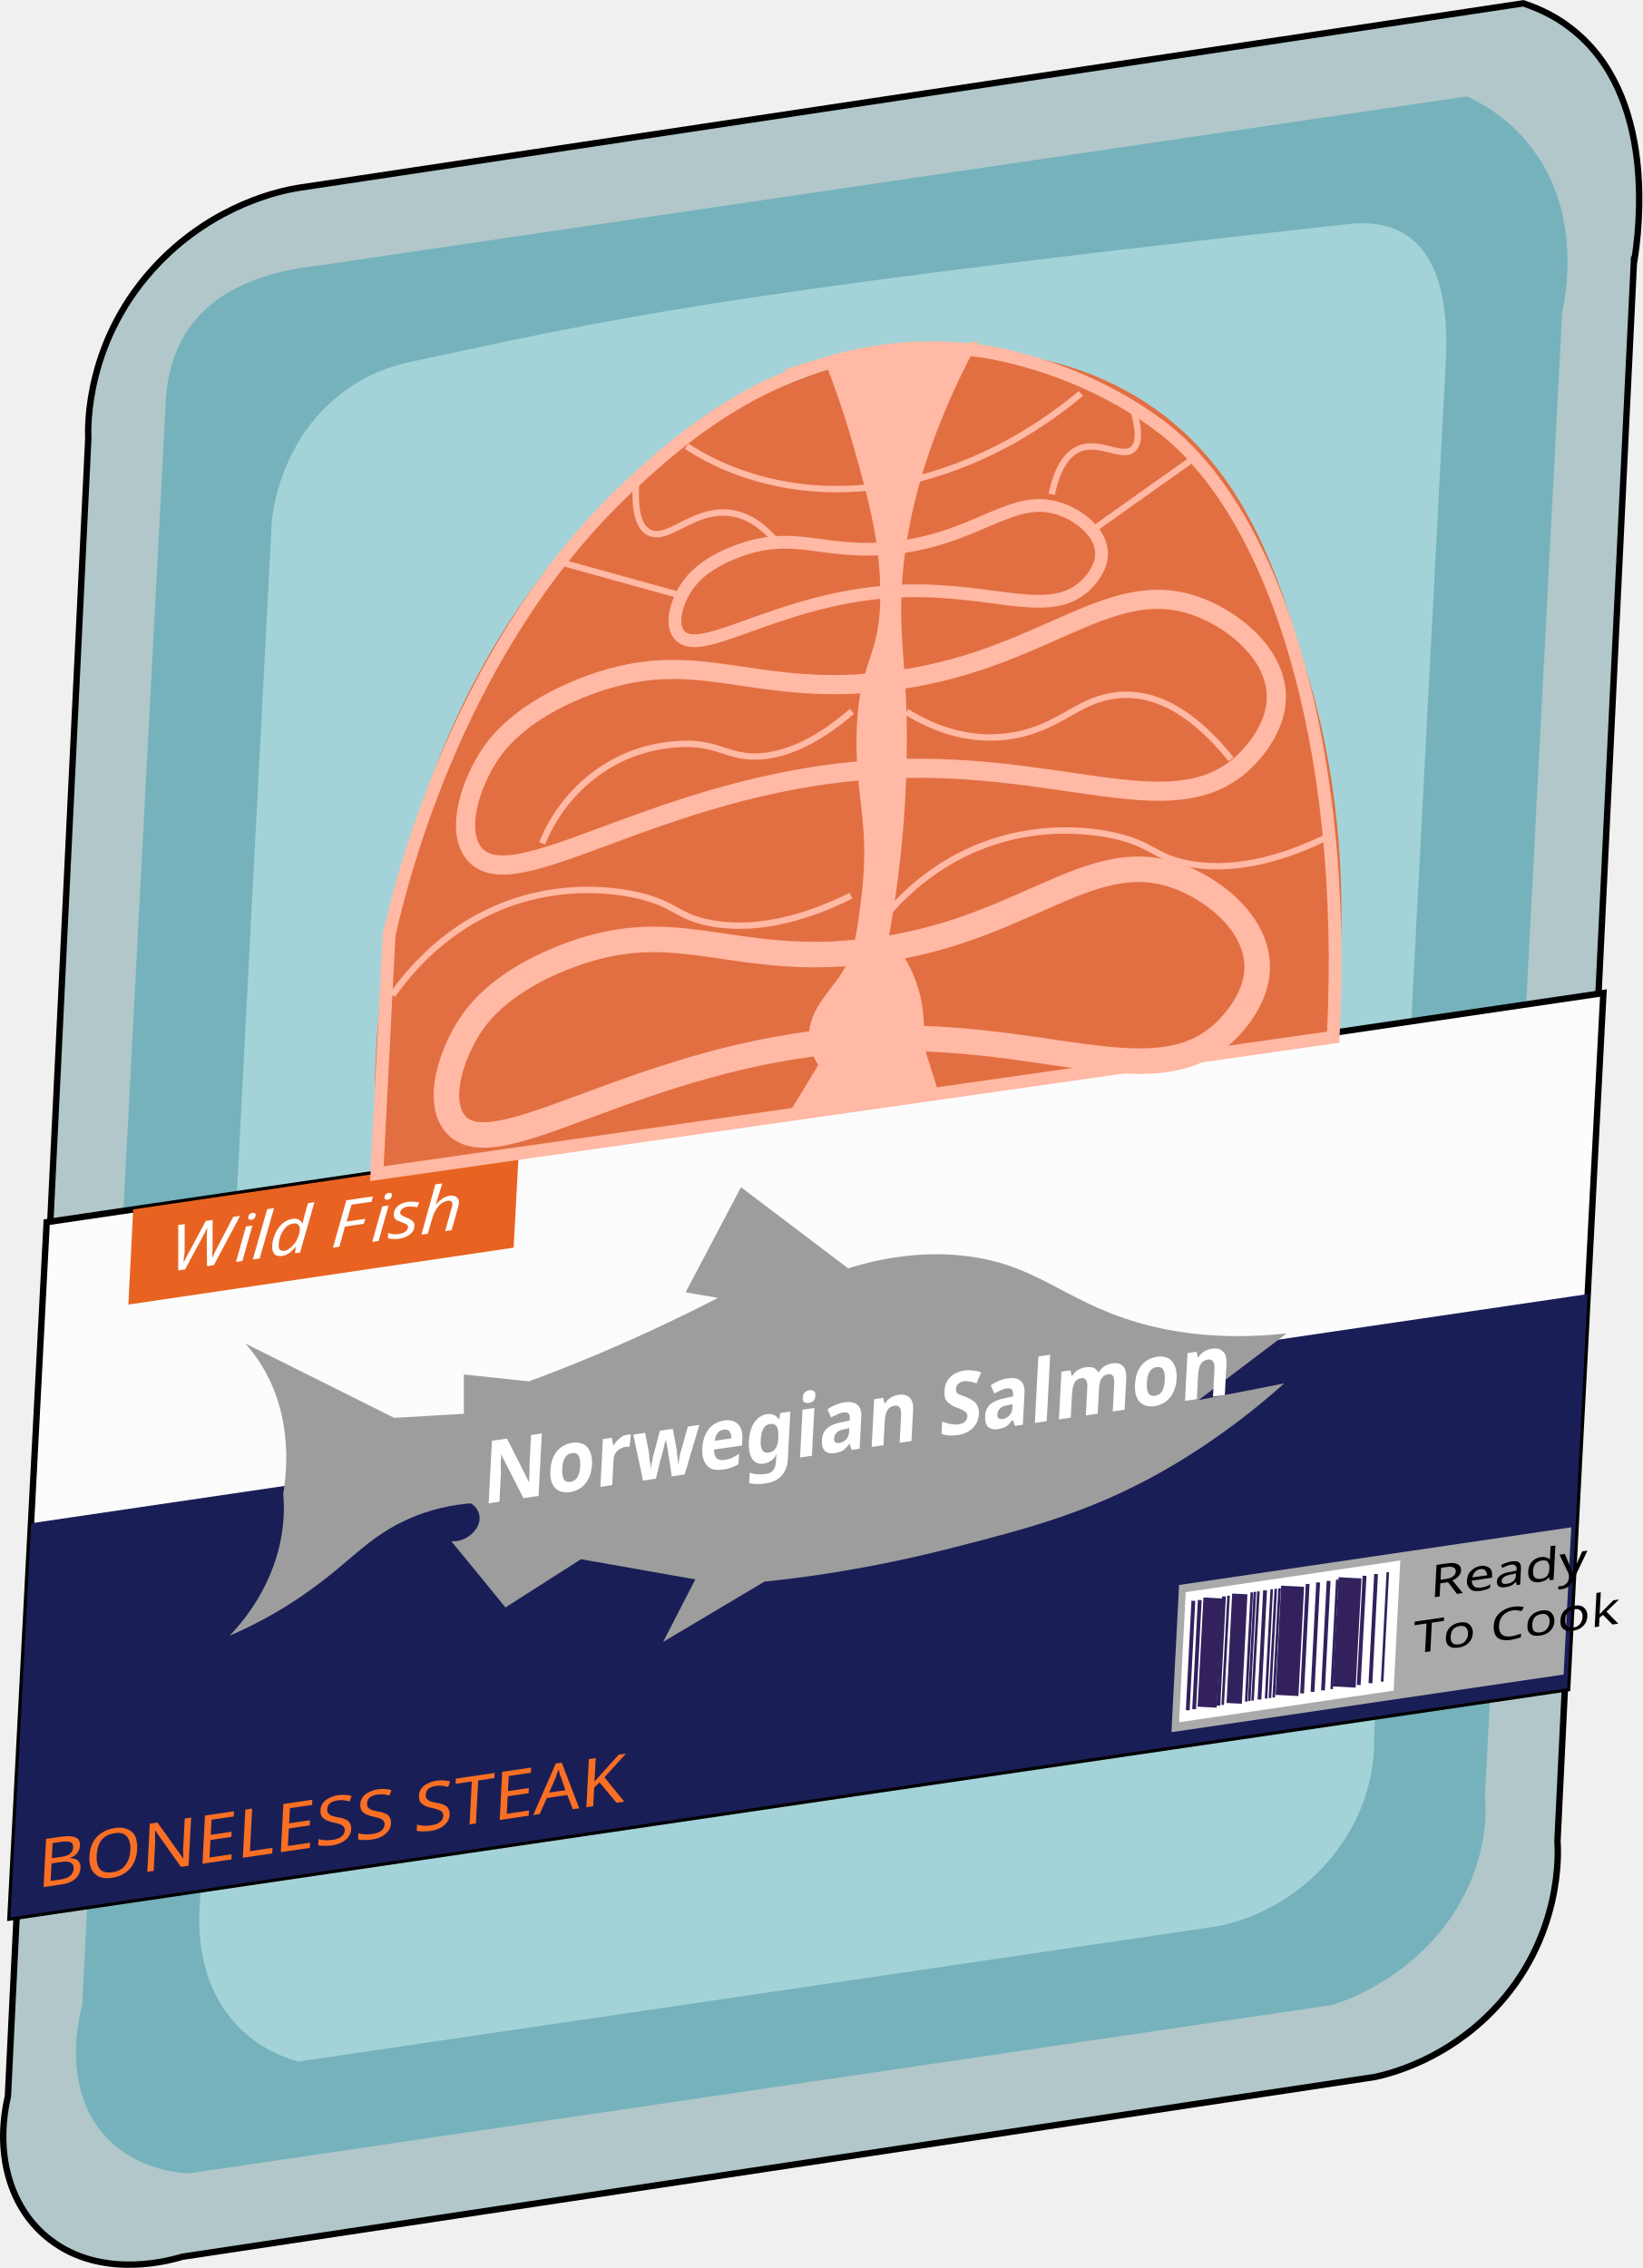
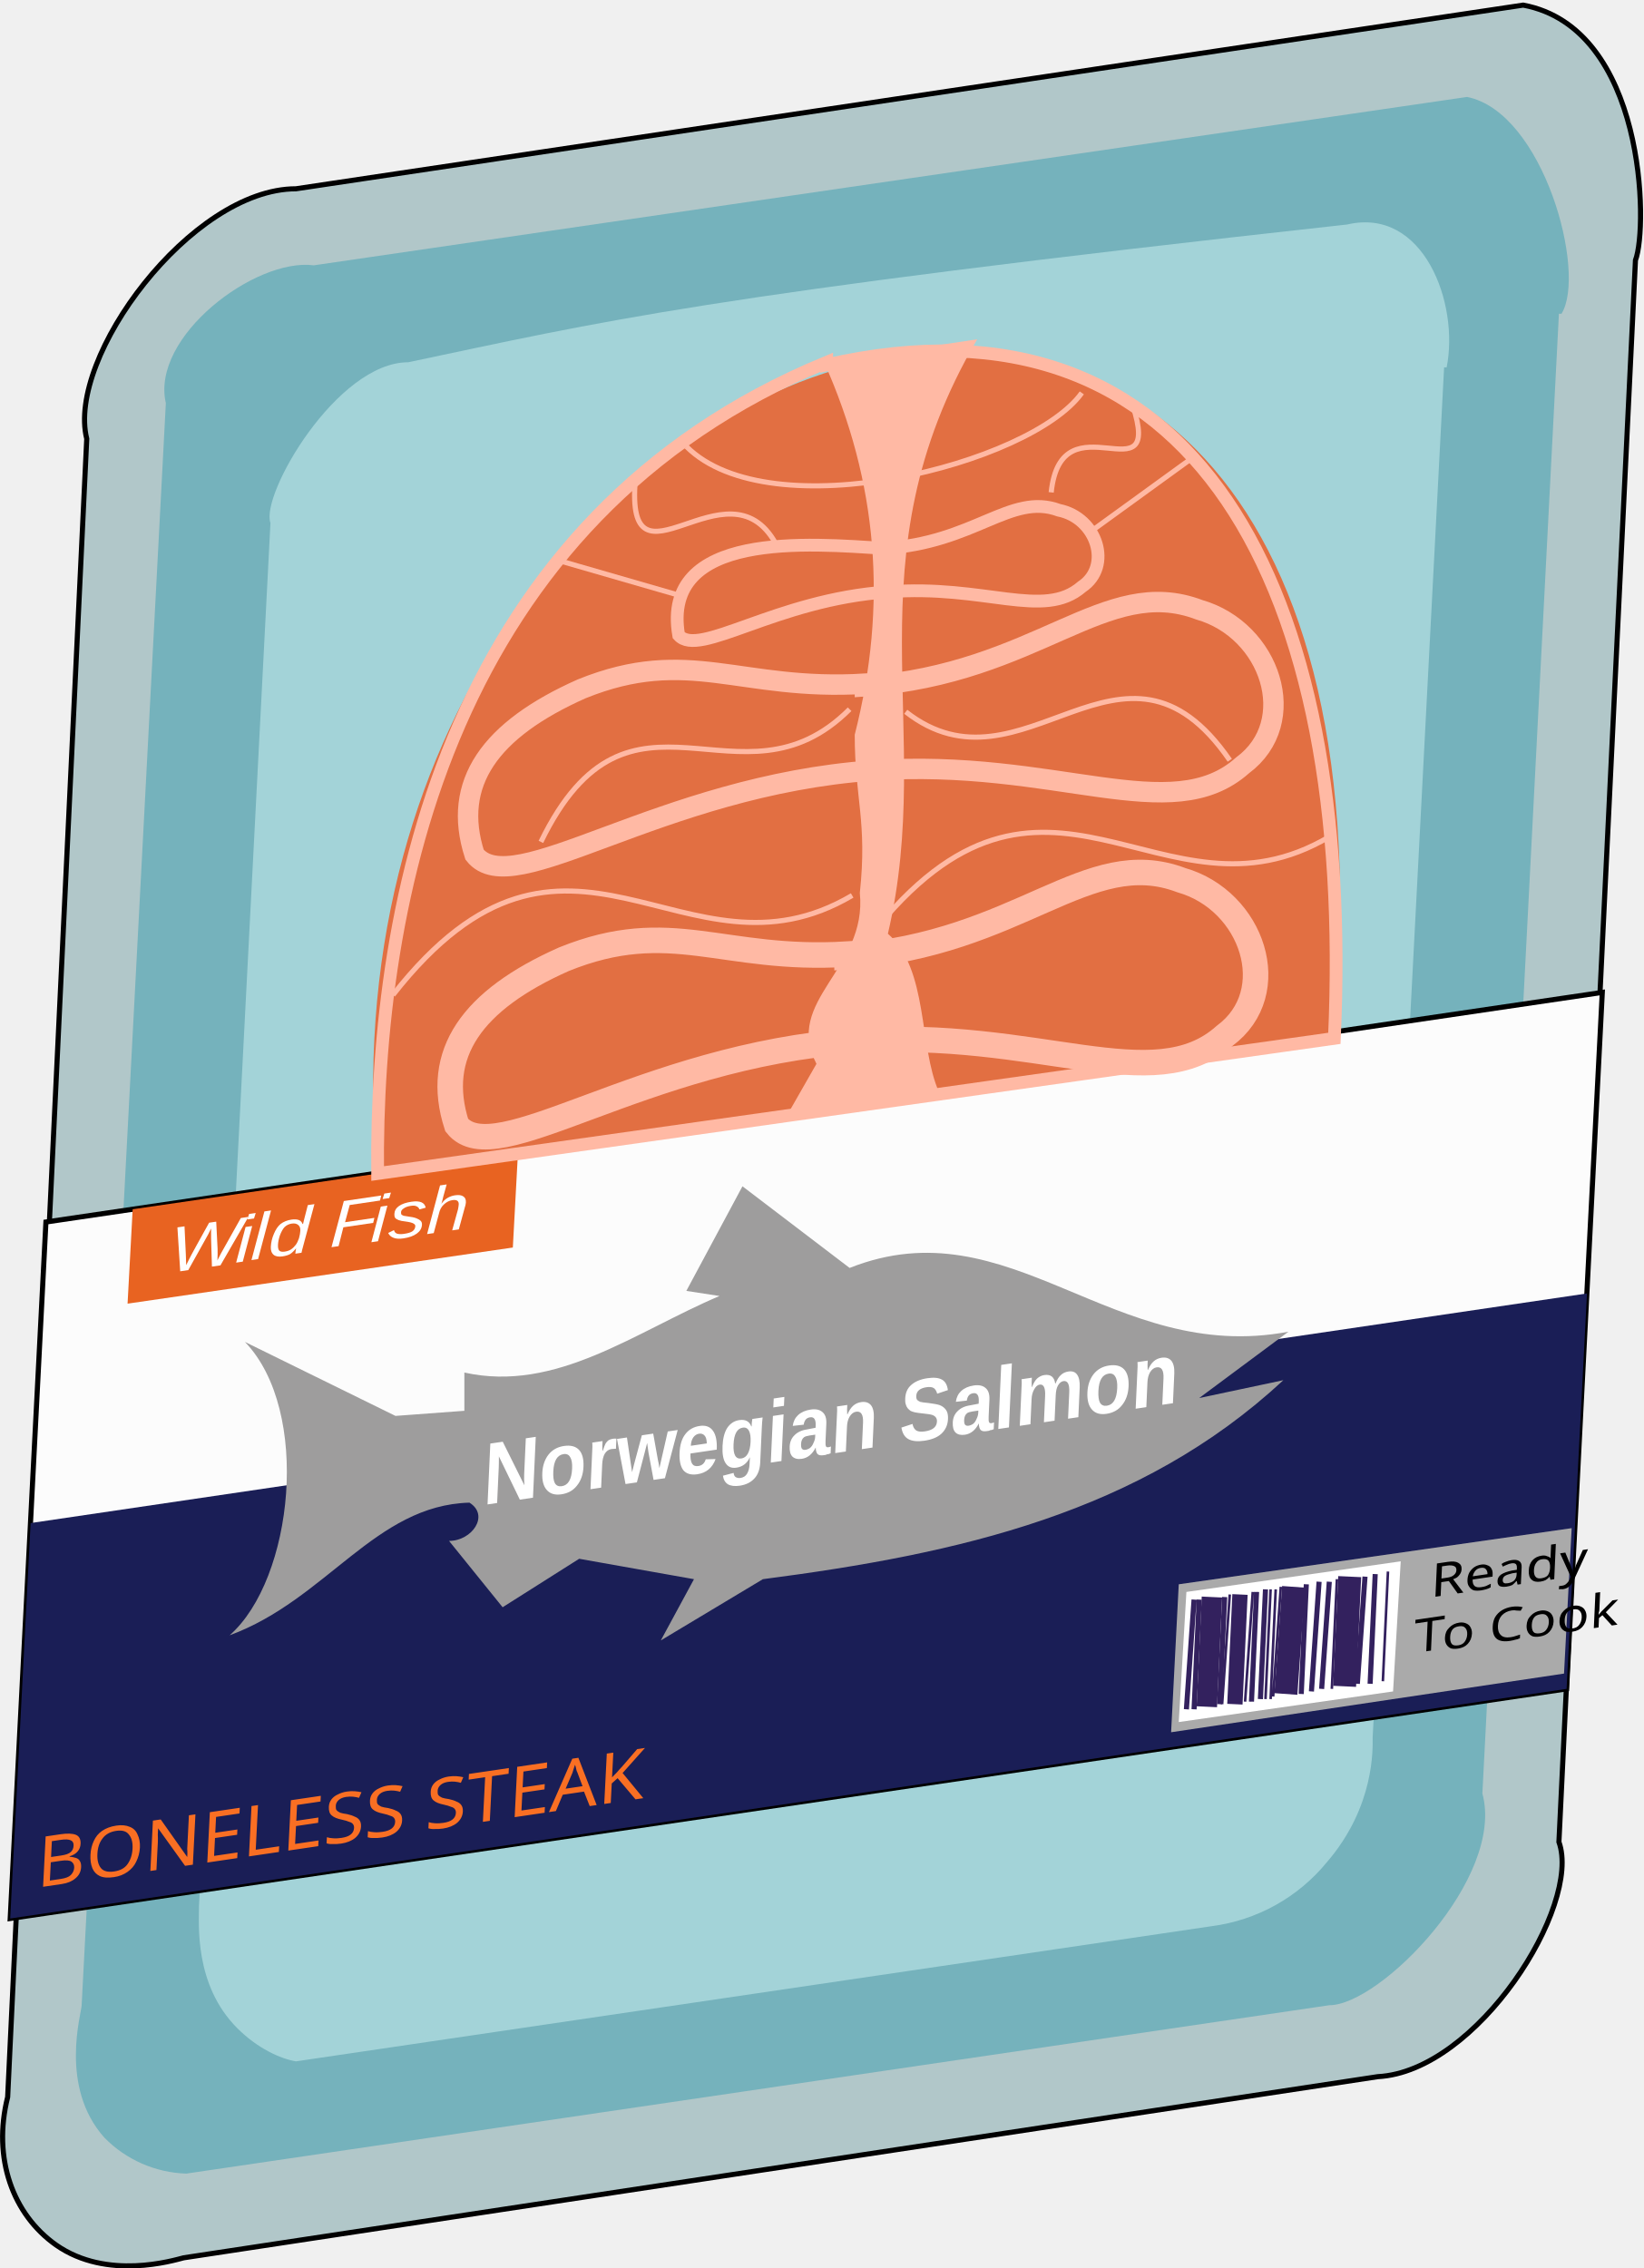
- <svg xmlns="http://www.w3.org/2000/svg" id="Layer_2" data-name="Layer 2" viewBox="0 0 64.37 88.89">
+ <svg xmlns="http://www.w3.org/2000/svg" id="Layer_2" data-name="Layer 2" version="1.1" viewBox="0 0 64.4 88.9">
  <defs>
-     <style>
-       .cls-1 {
-         letter-spacing: 0em;
-       }
- 
-       .cls-2 {
-         stroke-width: .1px;
-       }
- 
-       .cls-2, .cls-3, .cls-4, .cls-5, .cls-6, .cls-7, .cls-8, .cls-9, .cls-10, .cls-11, .cls-12 {
-         stroke-miterlimit: 10;
-       }
- 
-       .cls-2, .cls-3, .cls-4, .cls-5, .cls-6, .cls-7, .cls-8, .cls-9, .cls-12 {
-         fill: none;
-       }
- 
-       .cls-2, .cls-6, .cls-7, .cls-8, .cls-12 {
-         stroke: #33215e;
-       }
- 
-       .cls-13 {
-         fill: #aaa;
-       }
- 
-       .cls-13, .cls-14, .cls-15, .cls-16, .cls-17, .cls-18, .cls-19, .cls-20, .cls-21 {
-         stroke-width: 0px;
-       }
- 
-       .cls-14 {
-         fill: #e26f42;
-       }
- 
-       .cls-22 {
-         fill: #f96f23;
-         font-family: MyriadPro-Regular, 'Myriad Pro';
-         font-size: 2.66px;
-       }
- 
-       .cls-15 {
-         fill: #9e9d9d;
-       }
- 
-       .cls-16 {
-         fill: #e86321;
-       }
- 
-       .cls-23 {
-         fill: #000;
-         font-family: BrushScriptMT, 'Brush Script MT';
-         font-size: 1.77px;
-       }
- 
-       .cls-3 {
-         stroke-width: .5px;
-       }
- 
-       .cls-3, .cls-4, .cls-5, .cls-9 {
-         stroke: #ffb9a4;
-       }
- 
-       .cls-4, .cls-10, .cls-11 {
-         stroke-width: .25px;
-       }
- 
-       .cls-24 {
-         font-family: Skia-Bold, Skia;
-         font-size: 3.43px;
-         font-variation-settings: 'wght' 1, 'wdth' 1;
-         font-weight: 700;
-       }
- 
-       .cls-24, .cls-25, .cls-21 {
-         fill: #fff;
-       }
- 
-       .cls-25 {
-         font-family: AcuminConcept-Italic, 'Acumin Variable Concept';
-         font-size: 2.51px;
-         font-style: italic;
-         font-variation-settings: 'wght' 400, 'wdth' 100, 'slnt' 12;
-       }
- 
-       .cls-17 {
-         fill: #1a1e56;
-       }
- 
-       .cls-18 {
-         fill: #a3d3d8;
-       }
- 
-       .cls-26 {
-         letter-spacing: 0em;
-       }
- 
-       .cls-6 {
-         stroke-width: .9px;
-       }
- 
-       .cls-19 {
-         fill: #75b2bc;
-       }
- 
-       .cls-27 {
-         letter-spacing: .02em;
-       }
- 
-       .cls-7 {
-         stroke-width: .15px;
-       }
- 
-       .cls-28 {
-         letter-spacing: -.02em;
-       }
- 
-       .cls-8 {
-         stroke-width: .6px;
-       }
- 
-       .cls-20 {
-         fill: #ffb9a4;
-       }
- 
-       .cls-9, .cls-12 {
-         stroke-width: .75px;
-       }
- 
-       .cls-10 {
-         fill: #b1c7c9;
-       }
- 
-       .cls-10, .cls-11 {
-         stroke: #000;
-       }
- 
-       .cls-11 {
-         fill: #fcfcfc;
-       }
- 
-       .cls-29 {
-         letter-spacing: 0em;
-       }
-     </style>
+     <style>.cls-2,.cls-3,.cls-5,.cls-8{stroke-miterlimit:10;fill:none}.cls-2,.cls-3,.cls-5{stroke:#33215e}.cls-14,.cls-17,.cls-18{isolation:isolate}.cls-18{fill:#fff;font-family:Arial-ItalicMT,Arial;font-size:2.5px;font-style:italic}.cls-2{stroke-width:.2px}.cls-3{stroke-width:.9px}.cls-5{stroke-width:.1px}.cls-8{stroke:#ffb9a4}.cls-17{fill:#000;font-family:BrushScriptMT,"Brush Script MT";font-size:1.8px}.cls-8{stroke-width:.5px}</style>
  </defs>
-   <g id="Layer_1-2" data-name="Layer 1">
+   <g id="Layer_1-2" data-name="Layer 1-2">
    <g id="fish-package">
-       <path class="cls-10" d="M64.06,10.17c.16-1.05.92-6.46-2.52-9.08-.46-.36-1.06-.7-1.84-.96C43.69,2.54,27.67,4.96,11.65,7.37c-.65.11-3.21.63-5.43,2.93-2.87,2.97-2.78,6.44-2.76,6.89C2.41,38.85,1.36,60.51.31,82.16c-.55,2.39.15,4.61,1.86,5.77,2.03,1.39,4.57.64,4.97.52,15.59-2.35,31.18-4.7,46.76-7.05.68-.15,2.77-.7,4.61-2.6,2.75-2.84,2.56-6.25,2.53-6.64,1-20.66,2-41.33,3-61.99Z" />
-       <path class="cls-19" d="M61.21,12.31c.18-.81.68-3.6-.85-6.04-.91-1.44-2.14-2.16-2.87-2.49-15.05,2.22-30.11,4.43-45.16,6.65-1.3.15-3.44.59-4.73,2.18-1.01,1.25-1.08,2.68-1.11,3.22-.17,3.58-1.51,28.51-3.27,62.77-.09.33-.87,3.24.95,5.17,1.14,1.21,2.67,1.38,3.23,1.41,14.94-2.2,29.87-4.4,44.81-6.6.42-.13,3.2-1.03,4.89-3.8,1.24-2.04,1.15-3.87,1.1-4.45,1.01-19.34,2.01-38.68,3.02-58.02Z" />
-       <path class="cls-18" d="M56.65,14.38c.12-1.76,0-4.32-1.69-5.26-.87-.48-1.83-.37-2.19-.33-25.36,2.78-29.16,3.79-36.76,5.41-.6.13-1.63.44-2.67,1.25-2.38,1.86-2.66,4.68-2.69,5.02-.94,18.07-1.88,36.15-2.82,54.22-.05.65-.16,3.06,1.54,4.77.79.8,1.69,1.16,2.31,1.34,11.96-1.76,23.92-3.52,35.88-5.28.38-.06,2.65-.45,4.47-2.54,1.92-2.2,1.84-4.54,1.82-4.89.93-17.9,1.86-35.8,2.8-53.7Z" />
-       <polygon class="cls-11" points="1.83 47.9 .41 75.15 61.42 66.17 62.84 38.92 1.83 47.9" />
-       <polygon class="cls-17" points="1.22 59.7 .41 75.15 61.42 66.17 62.22 50.72 1.22 59.7" />
-       <text />
-       <text class="cls-22" transform="translate(1.44 74) rotate(-8.37) scale(1.08 .98) skewX(-10.34)">
+       <path d="M64.1 10.2c.5-1.3.4-9.1-4.4-10L11.6 7.4c-4.1 0-9 6.6-8.2 9.8l-3.1 65c-.6 2.4.2 4.6 1.9 5.8 2 1.4 4.6.6 5 .5L54 81.4c3.9-.2 8-6.7 7.1-9.2l3-62Z" style="stroke:#000;stroke-width:.2px;fill:#b1c7c9;stroke-miterlimit:10" />
+       <path d="M61.2 12.3c1-1.6-.7-7.9-3.7-8.5l-45.2 6.6c-2.3-.3-6.4 2.8-5.8 5.4L3.2 78.6c0 .3-.9 3.2.9 5.2a4.7 4.7 0 0 0 3.2 1.4l44.8-6.6c2 0 6.9-5 6-8.3l3-58Z" style="fill:#75b2bc;stroke-width:0" />
+       <path d="M56.7 14.4c.5-2.5-.9-6.3-3.9-5.6-25.4 2.8-29.2 3.8-36.8 5.4-2.8 0-5.8 5.2-5.4 6.3L7.8 74.7c0 .7-.2 3.1 1.5 4.8.8.8 1.7 1.2 2.3 1.3l35.9-5.3A7 7 0 0 0 52 73c1.9-2.2 1.8-4.5 1.8-4.9l2.8-53.7Z" style="fill:#a3d3d8;stroke-width:0" />
+       <path d="M1.8 47.9.4 75.2l61-9 1.4-27.3-61 9z" style="fill:#fcfcfc;stroke:#000;stroke-width:.2px;stroke-miterlimit:10" />
+       <path d="M1.2 59.7.4 75.2l61-9 .8-15.5-61 9z" style="stroke-width:0;fill:#1a1e56" />
+       <text class="cls-14" style="fill:#f96f23;font-family:MyriadPro-Regular,&quot;Myriad Pro&quot;;font-size:2.7px;isolation:isolate" transform="matrix(1.0882 -.1606913 -.05167635 1.018475 1.4 74)">
        <tspan x="0" y="0">BONELESS STEAK</tspan>
      </text>
-       <path class="cls-15" d="M9.6,52.64c.39.43,1.02,1.25,1.37,2.54.38,1.41.24,2.69.13,3.37.05.51.05,1.28-.19,2.21-.45,1.72-1.47,2.89-1.91,3.35,1.38-.6,2.42-1.26,3.1-1.75,1.65-1.17,2.24-2.02,3.68-2.72,1.09-.53,2.05-.67,2.67-.72.24.14.38.4.34.68-.06.41-.54.84-1.1.81.71.86,1.42,1.73,2.12,2.59l2.96-1.89,4.48.79-1.26,2.45,3.97-2.36c2.99-.31,5.51-.85,7.38-1.33,3.17-.81,5.71-1.48,8.76-3.31,1.85-1.11,3.28-2.28,4.23-3.13-1.12.22-2.23.44-3.35.65,1.15-.87,2.3-1.74,3.45-2.61-2.66.29-4.58-.06-5.85-.43-2.94-.86-3.96-2.32-6.87-2.62-1.81-.19-3.42.17-4.47.5-1.4-1.06-2.8-2.12-4.2-3.18l-2.17,4.12,1.27.22c-.68.35-1.37.69-2.09,1.03-1.86.88-3.64,1.62-5.32,2.24-.85-.09-1.7-.18-2.55-.27v1.54s-2.73.16-2.73.16l-5.87-2.93Z" />
-       <text class="cls-24" transform="translate(18.87 58.96) rotate(-8.37) scale(.91 .98) skewX(-12.22)">
+       <path d="M9.6 52.6c2.6 2.7 1.9 9.3-.6 11.5 3.8-1.4 5.7-5.1 9.4-5.2.8.5.1 1.5-.8 1.5l2.1 2.6 3-1.9 4.5.8-1.3 2.4 4-2.4c7.7-1 14.8-2.6 20.4-7.8l-3.3.7 3.5-2.6c-6.9 1.3-10.9-5-17.2-2.5l-4.2-3.2-2.2 4.1 1.3.2c-3.3 1.4-6.4 3.8-10 3v1.5l-2.7.2-5.9-2.9Z" style="fill:#9e9d9d;stroke-width:0" />
+       <text class="cls-14" style="font-family:Arial-BoldMT,Arial;font-size:3.4px;font-weight:700;fill:#fff;isolation:isolate" transform="matrix(.8903451 -.1314747 -.0464164 1.017698 18.9 59)">
        <tspan x="0" y="0">Norwegian Salmon</tspan>
      </text>
-       <polygon class="cls-13" points="46.21 62.12 45.91 67.89 61.28 65.63 61.58 59.86 46.21 62.12" />
-       <polygon class="cls-21" points="46.47 62.4 46.21 67.5 54.62 66.26 54.88 61.16 46.47 62.4" />
-       <line class="cls-7" x1="46.55" y1="67.03" x2="46.77" y2="62.74" />
-       <line class="cls-7" x1="46.8" y1="66.99" x2="47.02" y2="62.71" />
-       <line class="cls-12" x1="47.31" y1="66.91" x2="47.54" y2="62.63" />
-       <line class="cls-7" x1="47.75" y1="66.85" x2="47.97" y2="62.57" />
-       <line class="cls-2" x1="47.92" y1="66.82" x2="48.15" y2="62.54" />
-       <line class="cls-8" x1="48.37" y1="66.76" x2="48.59" y2="62.47" />
-       <line class="cls-2" x1="48.84" y1="66.69" x2="49.06" y2="62.41" />
-       <line class="cls-2" x1="48.96" y1="66.67" x2="49.18" y2="62.39" />
-       <line class="cls-2" x1="49.09" y1="66.65" x2="49.32" y2="62.37" />
-       <line class="cls-2" x1="49.62" y1="66.57" x2="49.84" y2="62.29" />
-       <line class="cls-2" x1="49.77" y1="66.55" x2="50" y2="62.27" />
-       <line class="cls-2" x1="49.92" y1="66.53" x2="50.15" y2="62.25" />
-       <line class="cls-6" x1="50.44" y1="66.45" x2="50.66" y2="62.17" />
-       <line class="cls-7" x1="49.36" y1="66.61" x2="49.58" y2="62.33" />
-       <line class="cls-7" x1="51.85" y1="66.25" x2="52.07" y2="61.96" />
-       <line class="cls-2" x1="54.17" y1="65.91" x2="54.39" y2="61.62" />
-       <line class="cls-2" x1="52.19" y1="66.2" x2="52.41" y2="61.91" />
-       <line class="cls-6" x1="52.68" y1="66.12" x2="52.91" y2="61.84" />
-       <line class="cls-7" x1="53.25" y1="66.04" x2="53.48" y2="61.76" />
-       <line class="cls-7" x1="53.71" y1="65.97" x2="53.93" y2="61.69" />
-       <line class="cls-7" x1="51.03" y1="66.37" x2="51.25" y2="62.08" />
-       <line class="cls-7" x1="51.44" y1="66.31" x2="51.66" y2="62.02" />
-       <text class="cls-23" transform="translate(55.47 62.71) rotate(-8.37) scale(1.22 .98) skewX(-9.16)">
-         <tspan x="0" y="0" xml:space="preserve"> Ready </tspan>
-         <tspan class="cls-28" x="0" y="2.12">T</tspan>
-         <tspan x=".97" y="2.12">o Cook</tspan>
-       </text>
-       <polygon class="cls-16" points="5.22 47.4 5.03 51.13 20.13 48.9 20.33 45.18 5.22 47.4" />
-       <text class="cls-25" transform="translate(6.59 49.85) rotate(-8.37) scale(1.16 .98) skewX(-9.6)">
-         <tspan class="cls-29" x="0" y="0">W</tspan>
-         <tspan class="cls-1" x="2.24" y="0">i</tspan>
-         <tspan x="2.83" y="0">l</tspan>
-         <tspan class="cls-27" x="3.41" y="0">d</tspan>
-         <tspan x="4.89" y="0"> </tspan>
-         <tspan class="cls-26" x="5.52" y="0">F</tspan>
-         <tspan class="cls-29" x="6.89" y="0">i</tspan>
-         <tspan x="7.49" y="0">sh</tspan>
-       </text>
-       <path class="cls-14" d="M14.79,46.16c-.84-11.4,3.34-22.48,11.25-28.36,1.76-1.31,4.45-2.92,8.18-3.84,2.15-.34,6.14-.66,9.81,1.3,4.69,2.5,6.07,7.23,7.28,11.38.81,2.78,1.77,7.55.95,14-12.49,1.84-24.98,3.68-37.47,5.51Z" />
-       <path class="cls-9" d="M33.93,26.79c-4.92.34-6.88-1.53-11.15.18-2.27.91-3.18,2.03-3.54,2.55-.81,1.18-1.39,3.04-.66,3.93,1.54,1.89,7.19-2.71,15.63-3.28,7.22-.49,11.67,2.3,14.48-.25.14-.13,1.09-1.01,1.29-2.15.34-1.86-1.46-3.39-2.98-3.97-3.7-1.43-6.33,2.52-13.07,2.98Z" />
-       <path class="cls-3" d="M34.7,21.5c-2.59.19-3.62-.74-5.87.13-1.2.46-1.67,1.03-1.86,1.29-.43.59-.73,1.53-.34,1.97.81.94,3.78-1.38,8.22-1.7,3.8-.27,6.14,1.1,7.62-.18.08-.07.57-.51.68-1.08.18-.93-.77-1.69-1.57-1.97-1.95-.7-3.33,1.28-6.88,1.54Z" />
-       <path class="cls-20" d="M30.82,43.8l1.25-2.06c-.2-.3-.42-.77-.35-1.37.11-.84.71-1.43,1.16-2.07.6-.86.7-1.67.89-3.24.33-2.81-.25-3.74-.2-6.25.07-3.11.98-2.89.93-5.75-.04-2.01-.52-3.69-1.06-5.6-.38-1.35-.78-2.44-1.08-3.21l5.99-.88c-2.36,4.37-2.94,7.7-3.02,9.94-.07,1.96.23,3.03.21,5.95-.02,3.12-.39,5.73-.7,7.43.44.51.98,1.29,1.23,2.36.16.7.16,1.33.11,1.85.21.67.42,1.34.63,2.01l-5.99.88Z" />
-       <path class="cls-3" d="M32.36,14.25c-3.61,1.09-6.06,3.31-7.43,4.55-6.87,6.23-9.18,15.63-9.68,17.84-.16,3.12-.32,6.24-.48,9.36l37.48-5.35c.6-11.83-2.44-20.66-6.74-23.92-3.39-2.57-7.19-2.99-7.19-2.99-1.01-.11-3.19-.33-5.97.51Z" />
-       <path class="cls-4" d="M26.91,17.49c.87.57,3.3,1.96,7,1.63,4.37-.4,7.56-2.95,8.45-3.7" />
-       <line class="cls-4" x1="21.95" y1="22.03" x2="26.5" y2="23.29" />
-       <polyline class="cls-4" points="46.83 17.93 44.64 19.48 42.8 20.79" />
-       <path class="cls-4" d="M15.38,39c1.06-1.5,2.19-2.33,2.84-2.74,3-1.89,5.98-1.35,6.77-1.17,1.52.35,1.55.86,2.92,1.1,2.01.35,4.01-.38,5.44-1.08" />
-       <path class="cls-4" d="M34.1,36.67c1.06-1.5,2.19-2.33,2.84-2.74,3-1.89,5.98-1.35,6.77-1.17,1.52.35,1.55.86,2.92,1.1,2.01.35,4.01-.38,5.44-1.08" />
-       <path class="cls-4" d="M24.94,18.8c-.12,1.47.2,1.95.55,2.09.68.27,1.52-.74,2.74-.8,1-.05,1.73.57,2.23,1.18" />
-       <path class="cls-4" d="M44.38,15.94c.33,1.03.23,1.47.03,1.66-.46.41-1.4-.43-2.24.05-.54.31-.81,1.04-.95,1.72" />
-       <path class="cls-4" d="M21.25,33.05c.19-.48.75-1.7,2.03-2.67,1.36-1.04,2.72-1.17,3.22-1.21,1.66-.14,1.98.58,3.36.47.78-.07,1.97-.41,3.53-1.76" />
-       <path class="cls-4" d="M35.53,27.9c1.07.66,2.64,1.3,4.51.86,1.56-.38,2.2-1.25,3.52-1.48,1.16-.2,2.78.11,4.69,2.48" />
-       <path class="cls-5" d="M33.18,37.37c-4.92.34-6.88-1.53-11.15.18-2.27.91-3.18,2.03-3.54,2.55-.81,1.18-1.39,3.04-.66,3.93,1.54,1.89,7.19-2.71,15.63-3.28,7.22-.49,11.67,2.3,14.48-.25.14-.13,1.09-1.01,1.29-2.15.34-1.86-1.46-3.39-2.98-3.97-3.7-1.43-6.33,2.52-13.07,2.98Z" />
+       <path d="m46.2 62.1-.3 5.8 15.4-2.3.3-5.7-15.4 2.2z" style="fill:#aaa;stroke-width:0" />
+       <path d="m46.5 62.4-.3 5.1 8.4-1.2.3-5.1-8.4 1.2z" style="stroke-width:0;fill:#fff" />
+       <path d="m46.5 67 .3-4.3m0 4.3.2-4.3" class="cls-2" />
+       <path d="m47.3 66.9.2-4.3" style="stroke-width:.8px;stroke:#33215e;fill:none;stroke-miterlimit:10" />
+       <path d="m47.8 66.8.2-4.2" class="cls-2" />
+       <path d="m47.9 66.8.3-4.3" class="cls-5" />
+       <path d="m48.4 66.8.2-4.3" style="stroke-width:.6px;stroke:#33215e;fill:none;stroke-miterlimit:10" />
+       <path d="m48.8 66.7.3-4.3m-.1 4.3.2-4.3m-.1 4.3.2-4.3m.3 4.2.2-4.3m0 4.3.2-4.3m-.1 4.2.3-4.3" class="cls-5" />
+       <path d="m50.4 66.4.3-4.2" class="cls-3" />
+       <path d="m49.4 66.6.2-4.3m2.2 3.9.3-4.2" class="cls-2" />
+       <path d="m54.2 65.9.2-4.3m-2.2 4.6.2-4.3" class="cls-5" />
+       <path d="m52.7 66.1.2-4.3" class="cls-3" />
+       <path d="m53.2 66 .3-4.2m.2 4.2.2-4.3M51 66.4l.2-4.3m.2 4.2.3-4.3" class="cls-2" />
+       <g class="cls-14">
+         <text class="cls-17" transform="matrix(1.187127 -.1752996 -.04618956 1.017665 55.5 62.7)">
+           <tspan xml:space="preserve" x="0" y="0"> Ready </tspan>
+         </text>
+         <text style="fill:#000;font-family:BrushScriptMT,&quot;Brush Script MT&quot;;font-size:1.8px;letter-spacing:0;isolation:isolate" transform="matrix(1.187127 -.1752996 -.04618956 1.017665 55.4 64.8)">
+           <tspan x="0" y="0">T</tspan>
+         </text>
+         <text class="cls-17" transform="matrix(1.187127 -.1752996 -.04618956 1.017665 56.5 64.7)">
+           <tspan x="0" y="0">o Cook</tspan>
+         </text>
+       </g>
+       <path d="M5.2 47.4 5 51.1l15.1-2.2.2-3.7-15.1 2.2z" style="fill:#e86321;stroke-width:0" />
+       <g class="cls-14">
+         <text class="cls-18" transform="matrix(1.187127 -.1752996 -.05470444 1.018922 6.6 49.9)">
+           <tspan x="0" y="0">W</tspan>
+         </text>
+         <text class="cls-18" transform="matrix(1.187127 -.1752996 -.05470444 1.018922 9.2 49.5)">
+           <tspan x="0" y="0">i</tspan>
+         </text>
+         <text class="cls-18" transform="matrix(1.187127 -.1752996 -.05470444 1.018922 9.8 49.4)">
+           <tspan x="0" y="0">l</tspan>
+         </text>
+         <text style="font-family:Arial-ItalicMT,Arial;font-size:2.5px;font-style:italic;fill:#fff;isolation:isolate;letter-spacing:0" transform="matrix(1.187127 -.1752996 -.05470444 1.018922 10.5 49.3)">
+           <tspan x="0" y="0">d</tspan>
+         </text>
+         <text class="cls-18" transform="matrix(1.187127 -.1752996 -.05470444 1.018922 12.2 49)">
+           <tspan x="0" y="0"> </tspan>
+         </text>
+         <text class="cls-18" transform="matrix(1.187127 -.1752996 -.05470444 1.018922 12.9 48.9)">
+           <tspan x="0" y="0">F</tspan>
+         </text>
+         <text class="cls-18" transform="matrix(1.187127 -.1752996 -.05470444 1.018922 14.5 48.7)">
+           <tspan x="0" y="0">i</tspan>
+         </text>
+         <text class="cls-18" transform="matrix(1.187127 -.1752996 -.05470444 1.018922 15.2 48.6)">
+           <tspan x="0" y="0">sh</tspan>
+         </text>
+       </g>
+       <path d="M14.8 46.2c-3.3-34.6 41.3-48.8 37.5-5.6l-37.5 5.5Z" style="fill:#e26f42;stroke-width:0" />
+       <path d="M33.9 26.8c-4.9.3-6.9-1.5-11.1.2-3.6 1.6-5.1 3.7-4.2 6.5 1.5 1.9 7.2-2.7 15.6-3.3 7.2-.5 11.7 2.3 14.5-.2 2.3-1.7 1.1-5.3-1.7-6.1-3.7-1.4-6.3 2.5-13.1 3Z" style="stroke:#ffb9a4;stroke-width:.8px;fill:none;stroke-miterlimit:10" />
+       <path d="M34.7 21.5c-3-.2-8.8-.7-8.1 3.4.8.9 3.8-1.4 8.2-1.7 3.8-.3 6.1 1.1 7.6-.2 1.2-.8.6-2.7-.9-3-1.9-.7-3.3 1.3-6.9 1.5Z" class="cls-8" />
+       <path d="m30.8 43.8 1.2-2.1c-1.3-2.5 2-3.7 1.7-6.7.3-2.8-.2-3.7-.2-6.2 1.3-5.1.9-9.9-1.2-14.6l6-.9c-5.1 8.7-1.6 15.2-3.5 23.3 1.6 1.4 1.2 4.4 2 6.2l-6 .9Z" style="fill:#ffb9a4;stroke-width:0" />
+       <path d="M32.4 14.2C17.6 20.3 14.7 35.3 14.8 46l37.5-5.3C53.1 23 46.9 11 32.4 14.3Z" class="cls-8" />
+       <path d="M26.9 17.5c3.3 3.3 13.5.7 15.5-2.1M22 22l4.5 1.3m20.3-5.4-4 2.9M15.4 39c6.9-8.8 11.4 0 18-3.9m.7 1.6c6.9-8.8 11.4 0 18-3.9m-27.2-14c-.4 4.8 3.6-.9 5.5 2.5m14-5.4c1.2 3.7-2.8-.4-3.2 3.4M21.2 33c3.5-7.2 7.8-.9 12.1-5.2m2.2.1c4.6 3.6 8.5-4.2 12.7 1.9" style="stroke:#ffb9a4;stroke-width:.2px;stroke-miterlimit:10;fill:none" />
+       <path d="M33.2 37.4c-4.9.3-6.9-1.5-11.1.2-3.6 1.6-5.1 3.7-4.2 6.5 1.5 1.9 7.2-2.7 15.6-3.3 7.2-.5 11.7 2.3 14.5-.2 2.3-1.7 1.1-5.3-1.7-6.1-3.7-1.4-6.3 2.5-13.1 3Z" style="stroke:#ffb9a4;fill:none;stroke-miterlimit:10" />
    </g>
  </g>
</svg>
